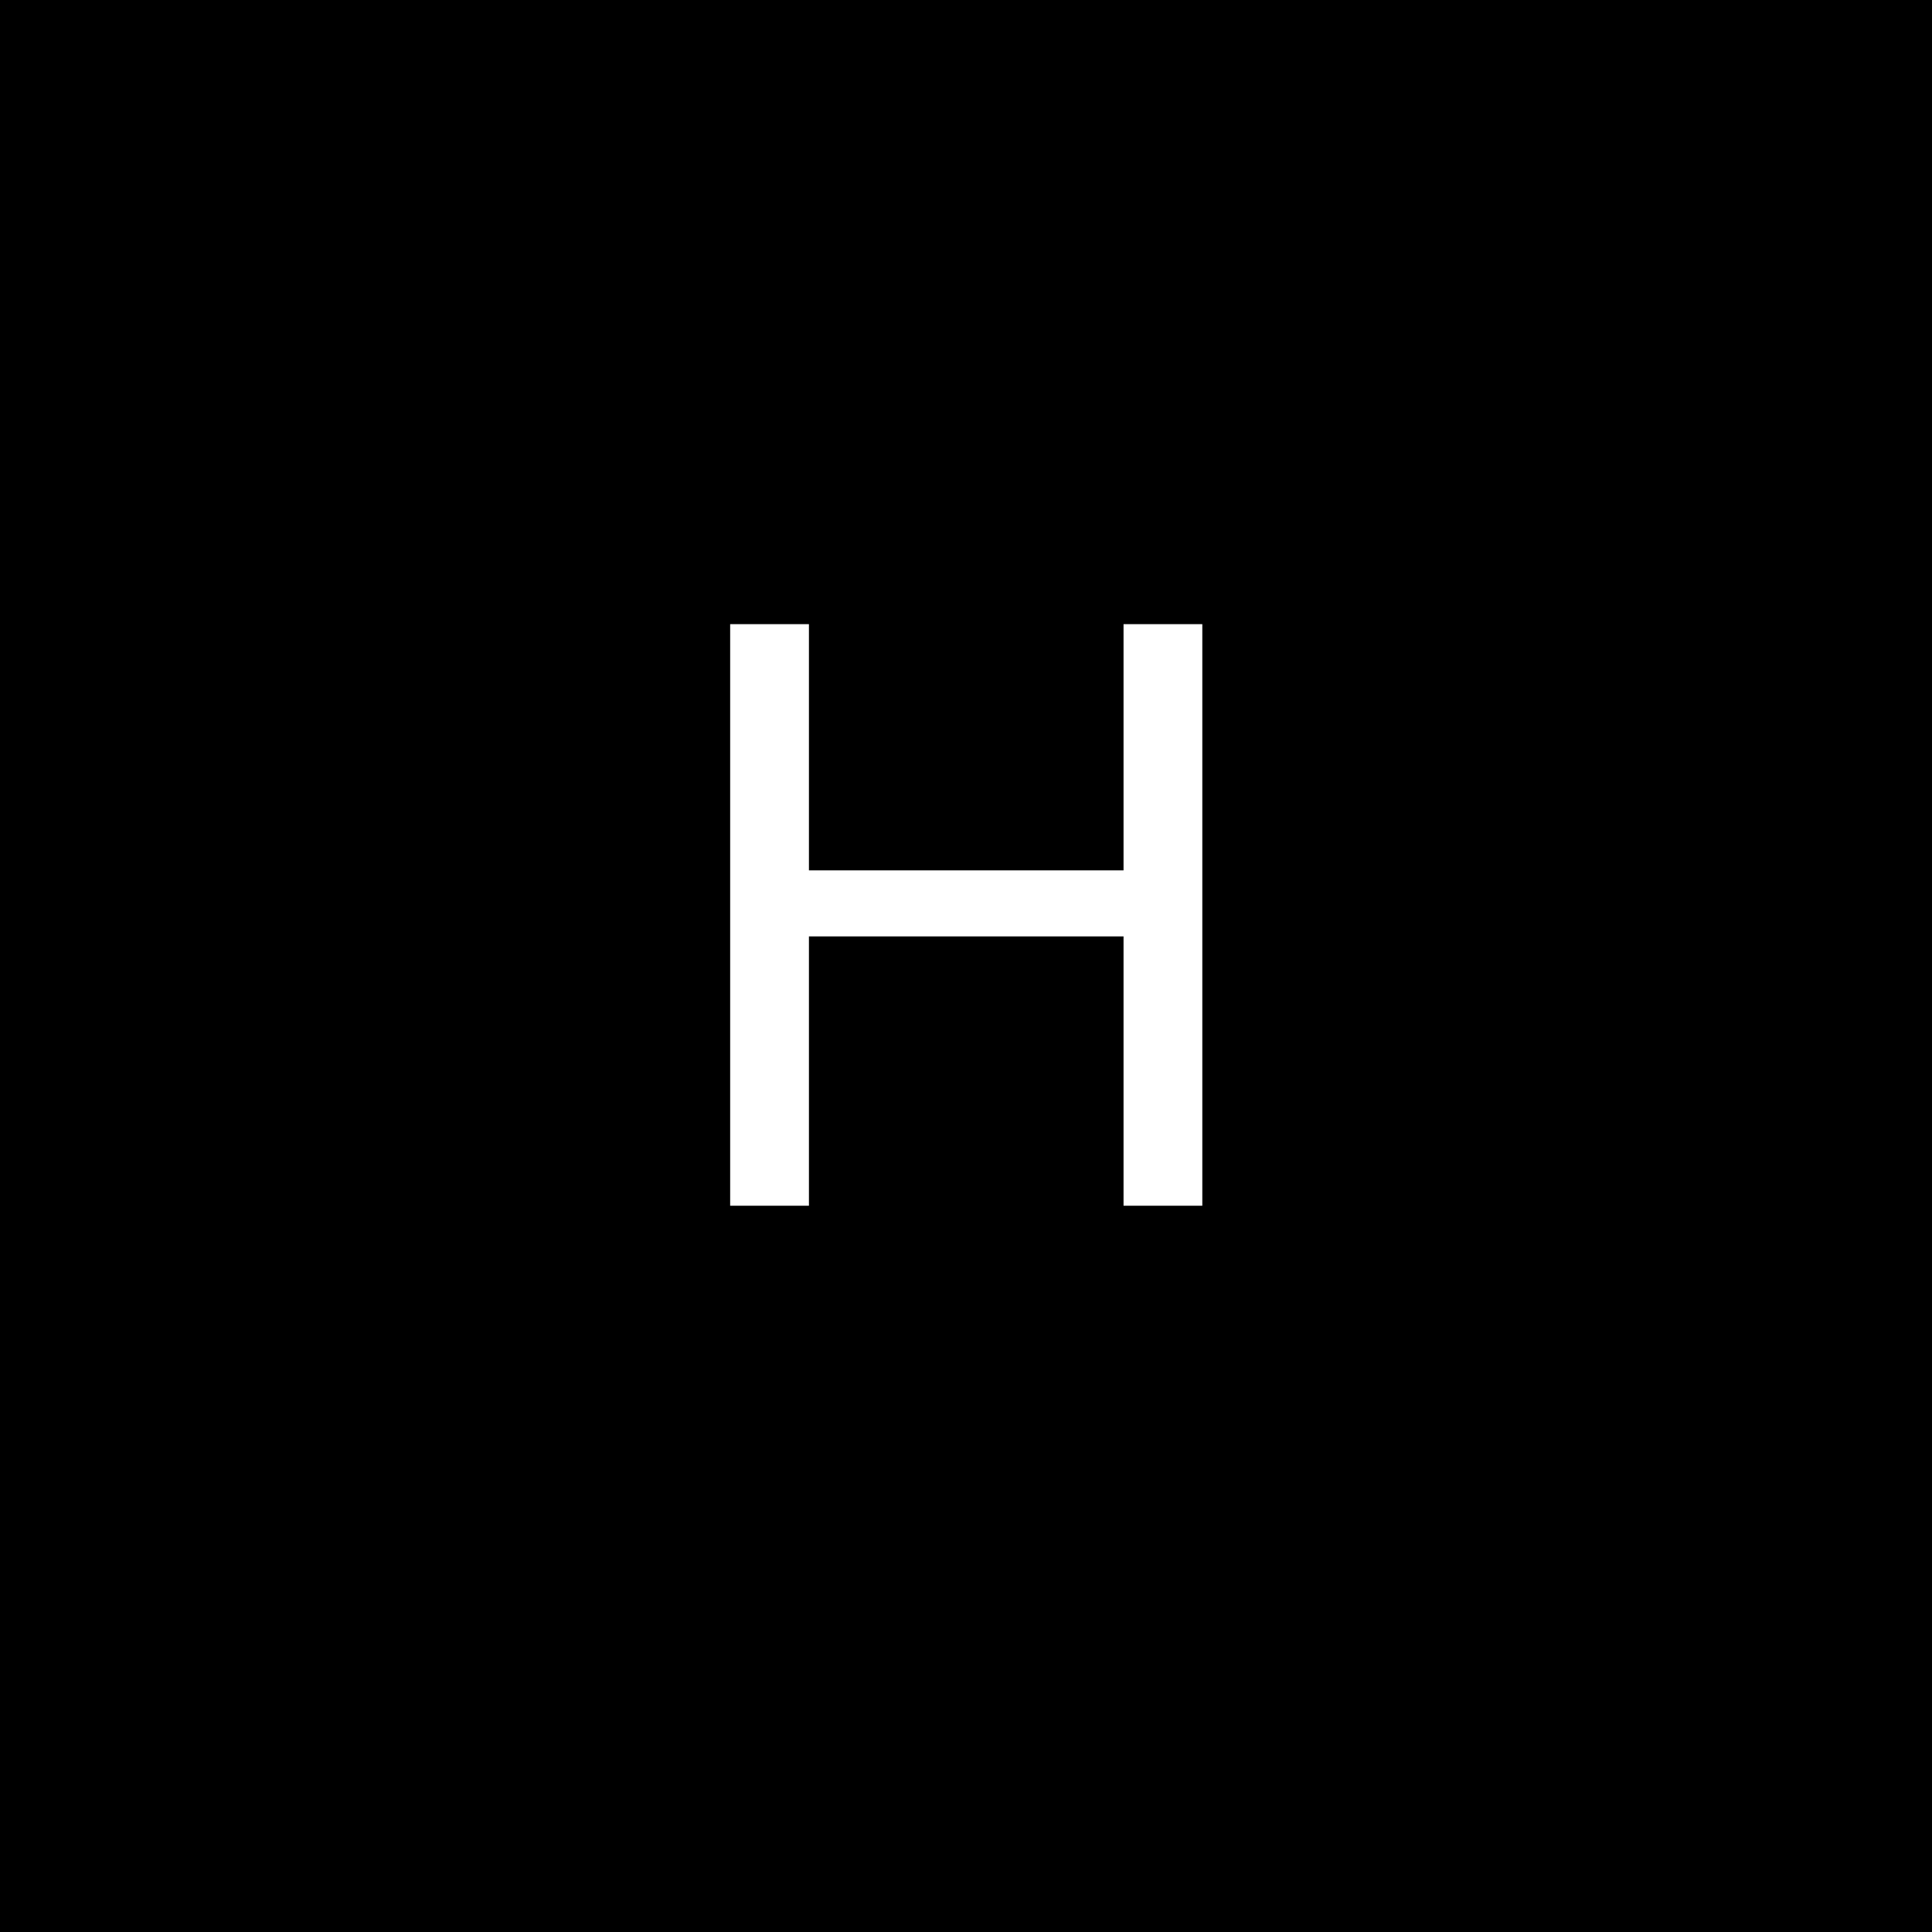
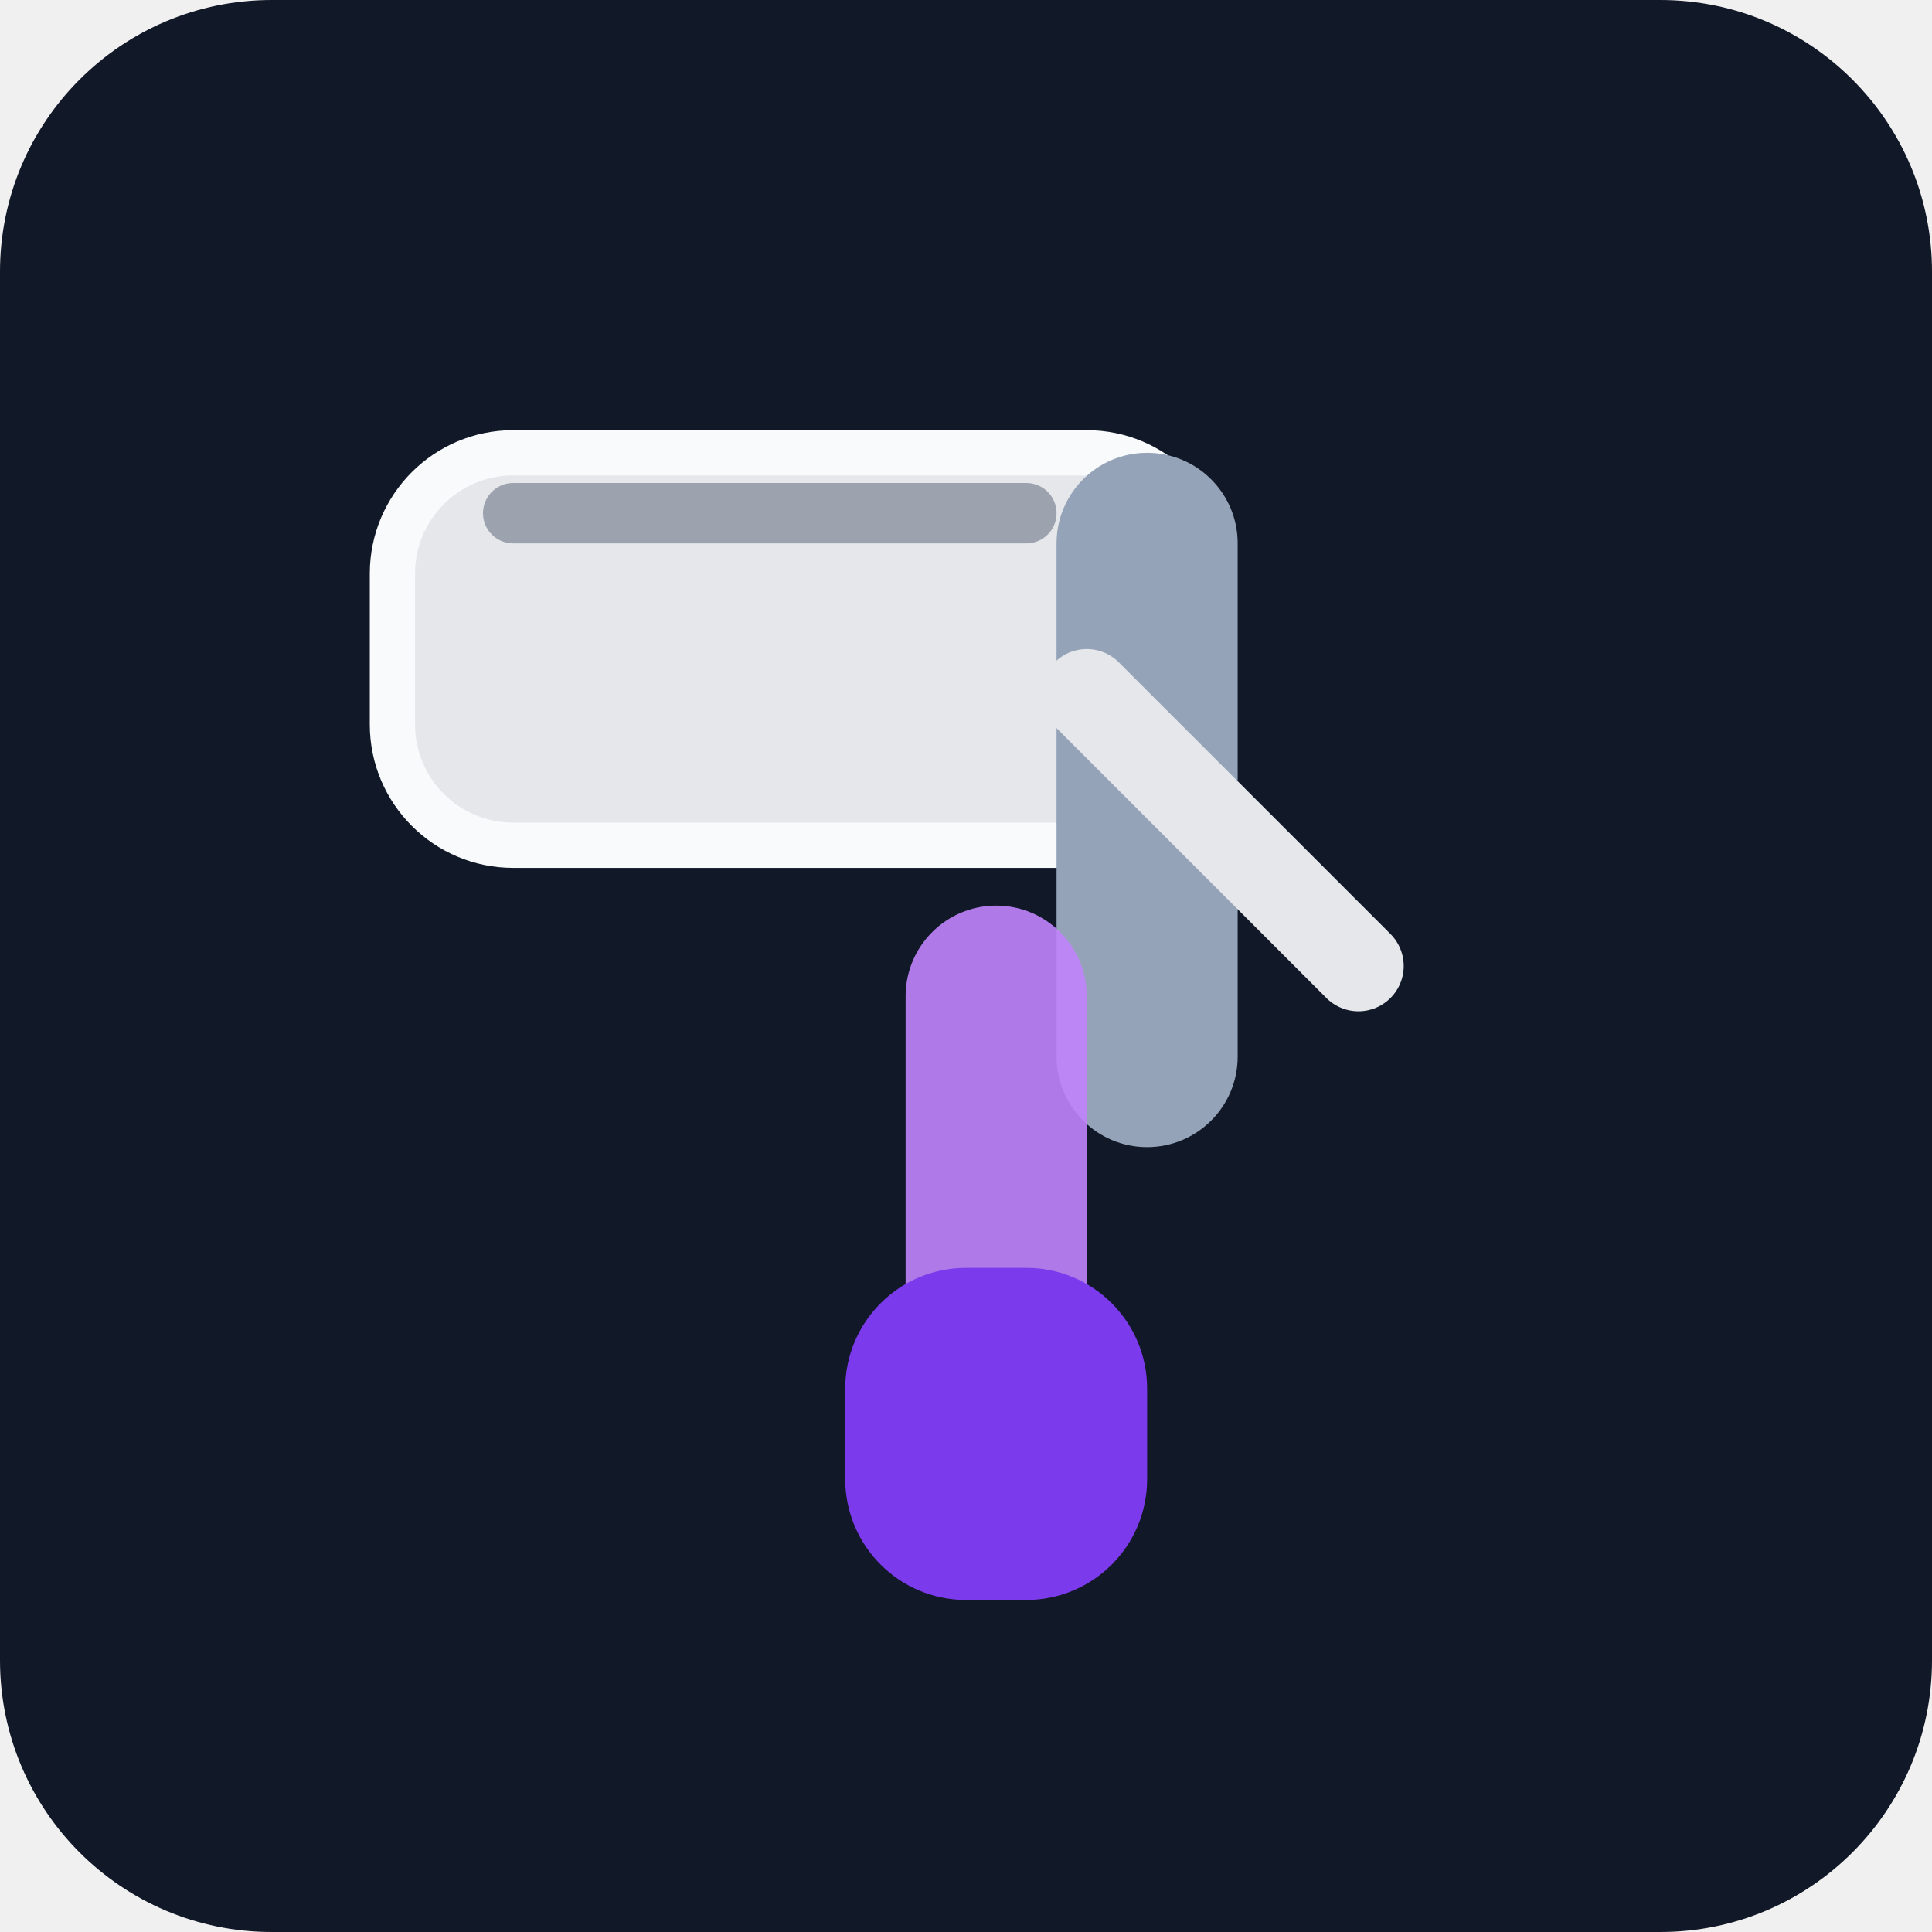
- <svg xmlns="http://www.w3.org/2000/svg" width="64" height="64" viewBox="0 0 64 64">
-   <rect width="64" height="64" fill="#000000" />
-   <text x="50%" y="50%" dominant-baseline="middle" text-anchor="middle" font-family="Arial, sans-serif" font-size="28" fill="#FFFFFF">H</text>
+ <svg xmlns="http://www.w3.org/2000/svg" viewBox="0 0 128 128">
+   <rect width="128" height="128" rx="18" fill="#111827" />
+   <rect x="26" y="30" width="54" height="26" rx="8" fill="#e5e7eb" stroke="#f8fafc" stroke-width="3" />
+   <rect x="70" y="30" width="12" height="46" rx="6" fill="#94a3b8" />
+   <rect x="60" y="60" width="12" height="34" rx="6" fill="#c084fc" opacity="0.9" />
+   <rect x="56" y="84" width="20" height="22" rx="8" fill="#7c3aed" />
+   <path d="M34 34h34" stroke="#9ca3af" stroke-width="4" stroke-linecap="round" />
+   <path d="M72 46l18 18" stroke="#e5e7eb" stroke-width="6" stroke-linecap="round" />
</svg>
